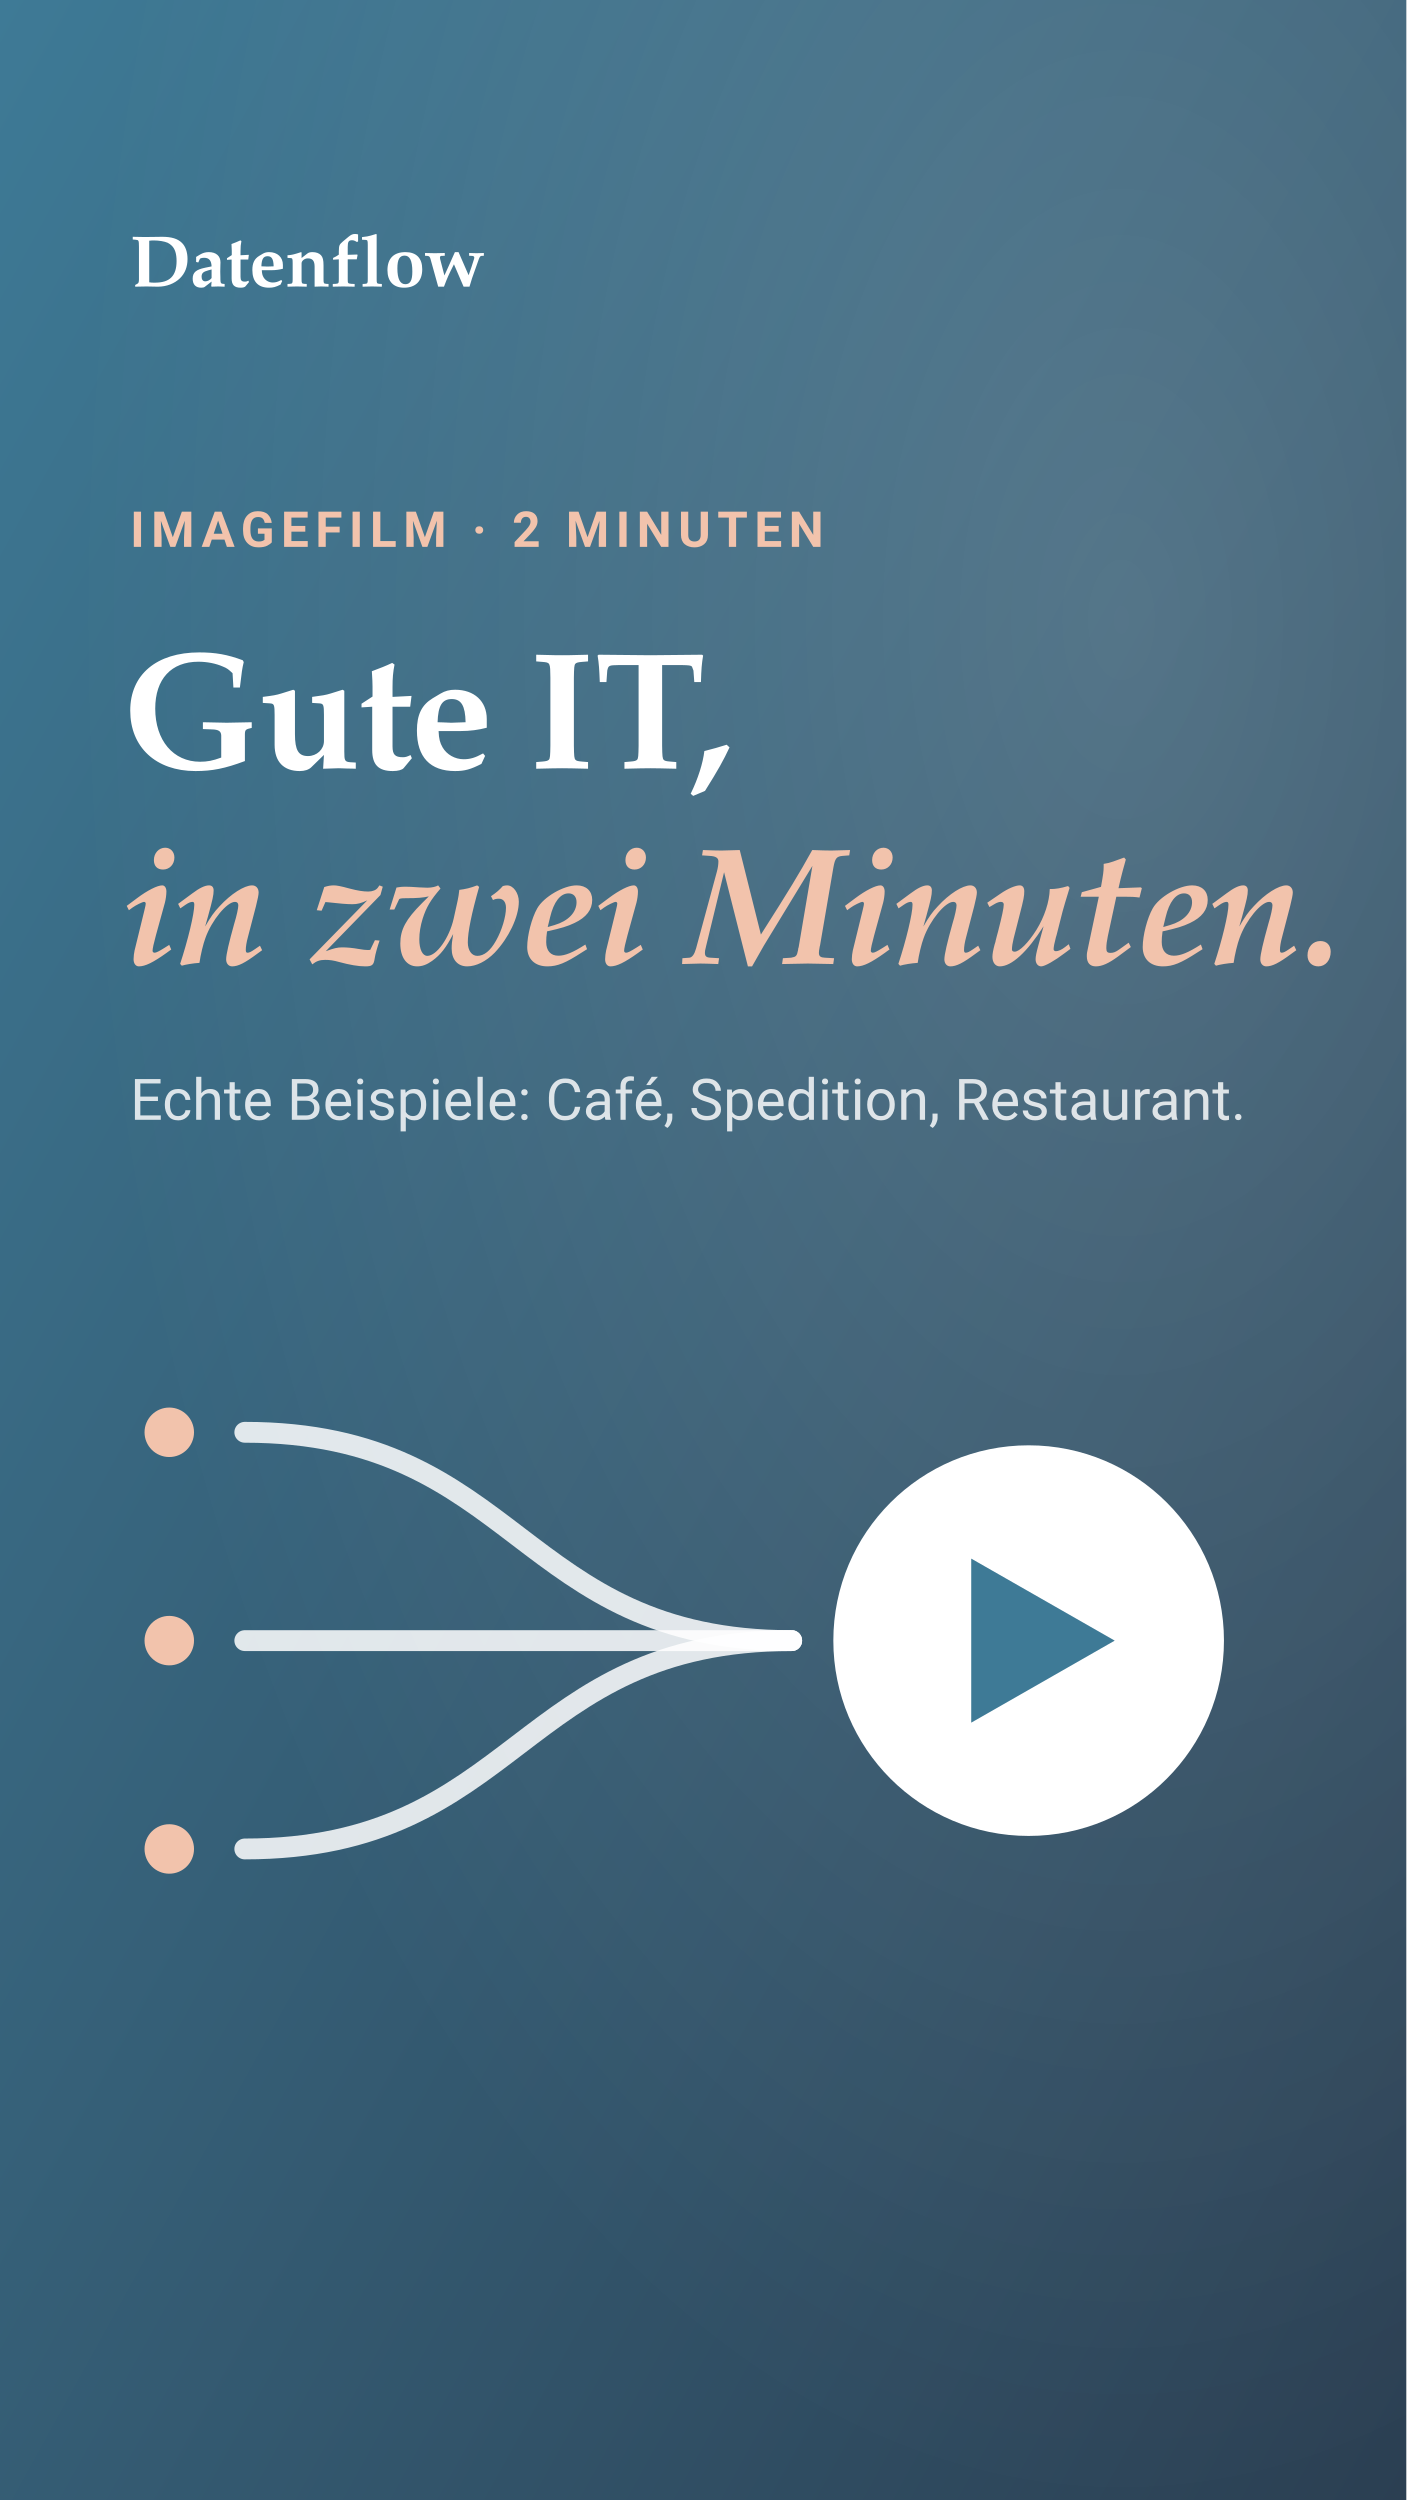
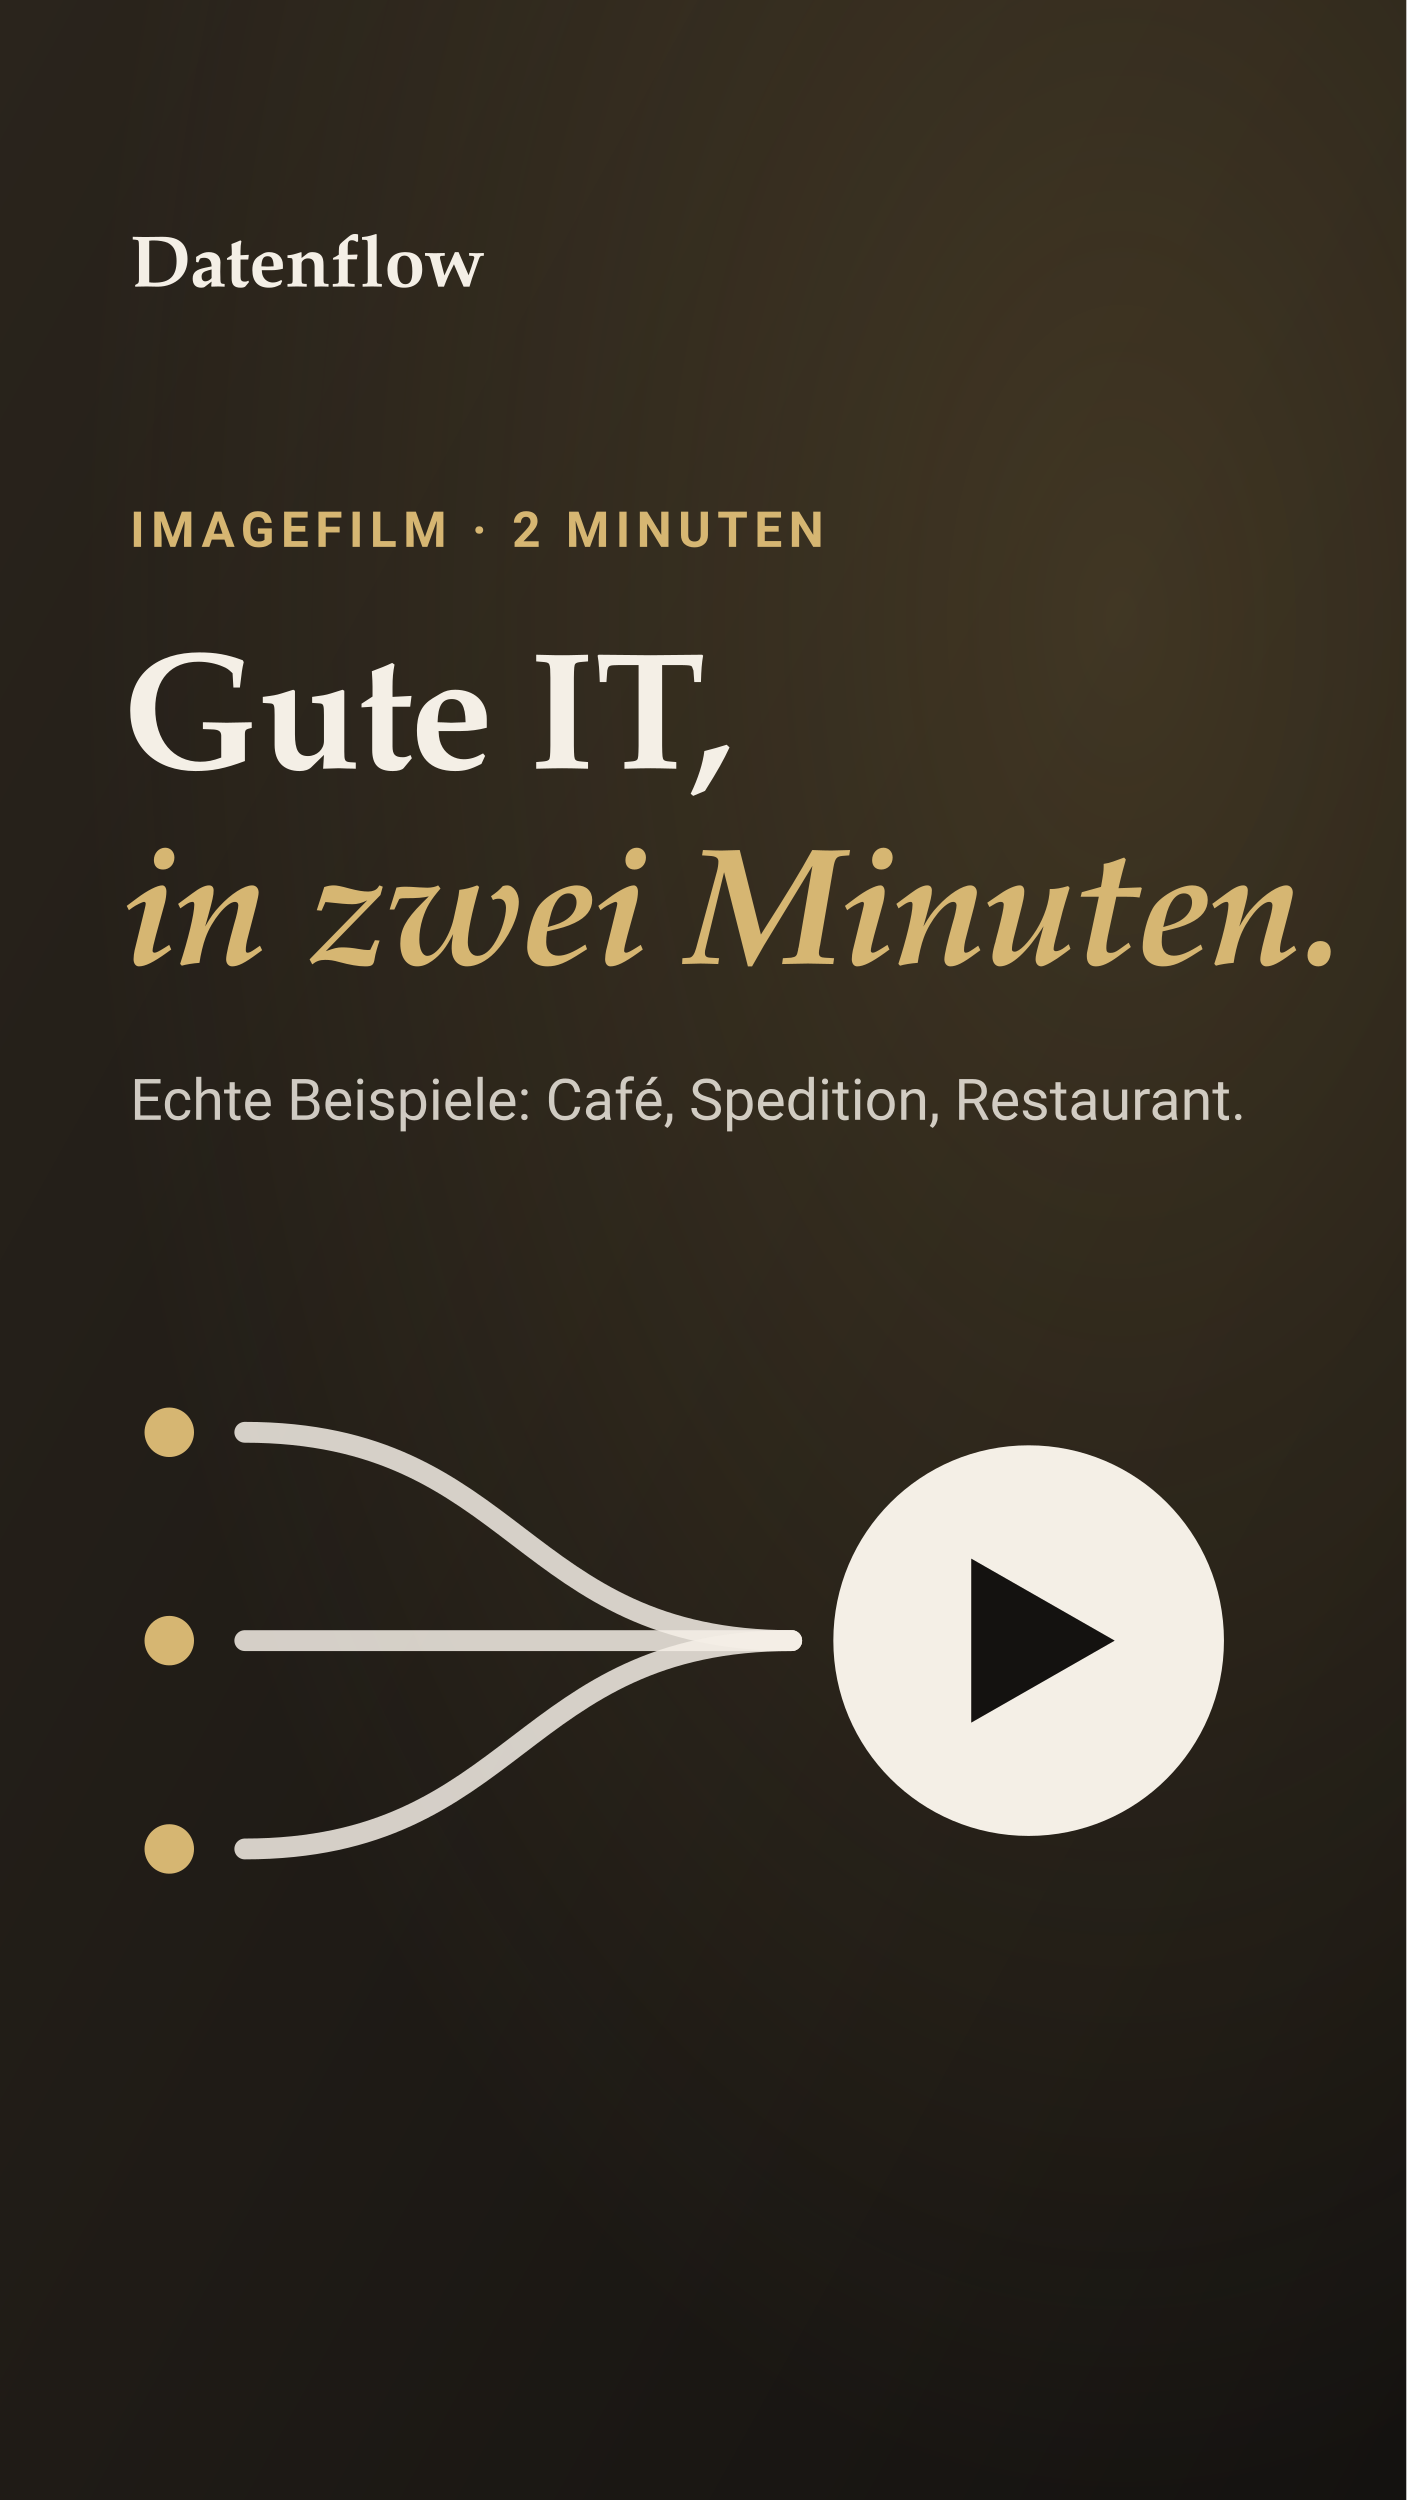
<svg xmlns="http://www.w3.org/2000/svg" viewBox="0 0 1080 1920" width="1080" height="1920">
  <defs>
    <linearGradient id="bg" x1="0" y1="0" x2="1" y2="1">
-       <stop offset="0" stop-color="#3E7A96" />
-       <stop offset="1" stop-color="#2B3F52" />
+       <stop offset="0" stop-color="#2A241C" />
+       <stop offset="1" stop-color="#141210" />
    </linearGradient>
    <radialGradient id="glow" cx="0.8" cy="0.25" r="0.75">
-       <stop offset="0" stop-color="#fff" stop-opacity="0.16" />
-       <stop offset="1" stop-color="#fff" stop-opacity="0" />
+       <stop offset="0" stop-color="#C9A55A" stop-opacity="0.2" />
+       <stop offset="1" stop-color="#C9A55A" stop-opacity="0" />
    </radialGradient>
  </defs>
  <rect width="1080" height="1920" fill="url(#bg)" />
  <rect width="1080" height="1920" fill="url(#glow)" />
-   <text x="100" y="420" font-family="system-ui, -apple-system, 'Segoe UI', Roboto, 'Helvetica Neue', sans-serif" font-size="38" font-weight="700" letter-spacing="5" fill="#F2C3AC">IMAGEFILM · 2 MINUTEN</text>
-   <text font-family="'Iowan Old Style', 'Palatino Linotype', 'Book Antiqua', Palatino, Georgia, serif" font-size="128" font-weight="600" fill="#fff" letter-spacing="-2">
+   <text x="100" y="420" font-family="'Jost', system-ui, -apple-system, 'Segoe UI', Roboto, 'Helvetica Neue', sans-serif" font-size="38" font-weight="700" letter-spacing="5" fill="#D6B672">IMAGEFILM · 2 MINUTEN</text>
+   <text font-family="'Cormorant', 'Iowan Old Style', 'Palatino Linotype', 'Book Antiqua', Palatino, Georgia, serif" font-size="128" font-weight="600" fill="#F4EFE6" letter-spacing="-2">
    <tspan x="94" y="590">Gute IT,</tspan>
-     <tspan x="94" y="740" font-style="italic" fill="#F2C3AC">in zwei Minuten.</tspan>
+     <tspan x="94" y="740" font-style="italic" fill="#D6B672">in zwei Minuten.</tspan>
  </text>
-   <text x="100" y="860" font-family="system-ui, -apple-system, 'Segoe UI', Roboto, 'Helvetica Neue', sans-serif" font-size="44" fill="#fff" fill-opacity="0.82">Echte Beispiele: Café, Spedition, Restaurant.</text>
-   <circle cx="130" cy="1100" r="19" fill="#F2C3AC" />
-   <path d="M188,1100 C398,1100 398,1260 608,1260" fill="none" stroke="#fff" stroke-opacity="0.85" stroke-width="16" stroke-linecap="round" />
-   <circle cx="130" cy="1260" r="19" fill="#F2C3AC" />
-   <path d="M188,1260 L608,1260" fill="none" stroke="#fff" stroke-opacity="0.85" stroke-width="16" stroke-linecap="round" />
-   <circle cx="130" cy="1420" r="19" fill="#F2C3AC" />
-   <path d="M188,1420 C398,1420 398,1260 608,1260" fill="none" stroke="#fff" stroke-opacity="0.85" stroke-width="16" stroke-linecap="round" />
-   <circle cx="790" cy="1260" r="150" fill="#fff" />
-   <path d="M745.9,1197.0 L856.1,1260 L745.9,1323.0 Z" fill="#3E7A96" />
-   <text x="100" y="220" font-family="'Iowan Old Style', 'Palatino Linotype', 'Book Antiqua', Palatino, Georgia, serif" font-size="56" font-weight="600" fill="#fff">Datenflow</text>
+   <text x="100" y="860" font-family="'Jost', system-ui, -apple-system, 'Segoe UI', Roboto, 'Helvetica Neue', sans-serif" font-size="44" fill="#F4EFE6" fill-opacity="0.82">Echte Beispiele: Café, Spedition, Restaurant.</text>
+   <circle cx="130" cy="1100" r="19" fill="#D6B672" />
+   <path d="M188,1100 C398,1100 398,1260 608,1260" fill="none" stroke="#F4EFE6" stroke-opacity="0.85" stroke-width="16" stroke-linecap="round" />
+   <circle cx="130" cy="1260" r="19" fill="#D6B672" />
+   <path d="M188,1260 L608,1260" fill="none" stroke="#F4EFE6" stroke-opacity="0.85" stroke-width="16" stroke-linecap="round" />
+   <circle cx="130" cy="1420" r="19" fill="#D6B672" />
+   <path d="M188,1420 C398,1420 398,1260 608,1260" fill="none" stroke="#F4EFE6" stroke-opacity="0.85" stroke-width="16" stroke-linecap="round" />
+   <circle cx="790" cy="1260" r="150" fill="#F4EFE6" />
+   <path d="M745.9,1197.0 L856.1,1260 L745.9,1323.0 Z" fill="#141210" />
+   <text x="100" y="220" font-family="'Cormorant', 'Iowan Old Style', 'Palatino Linotype', 'Book Antiqua', Palatino, Georgia, serif" font-size="56" font-weight="600" fill="#F4EFE6">Datenflow</text>
</svg>
